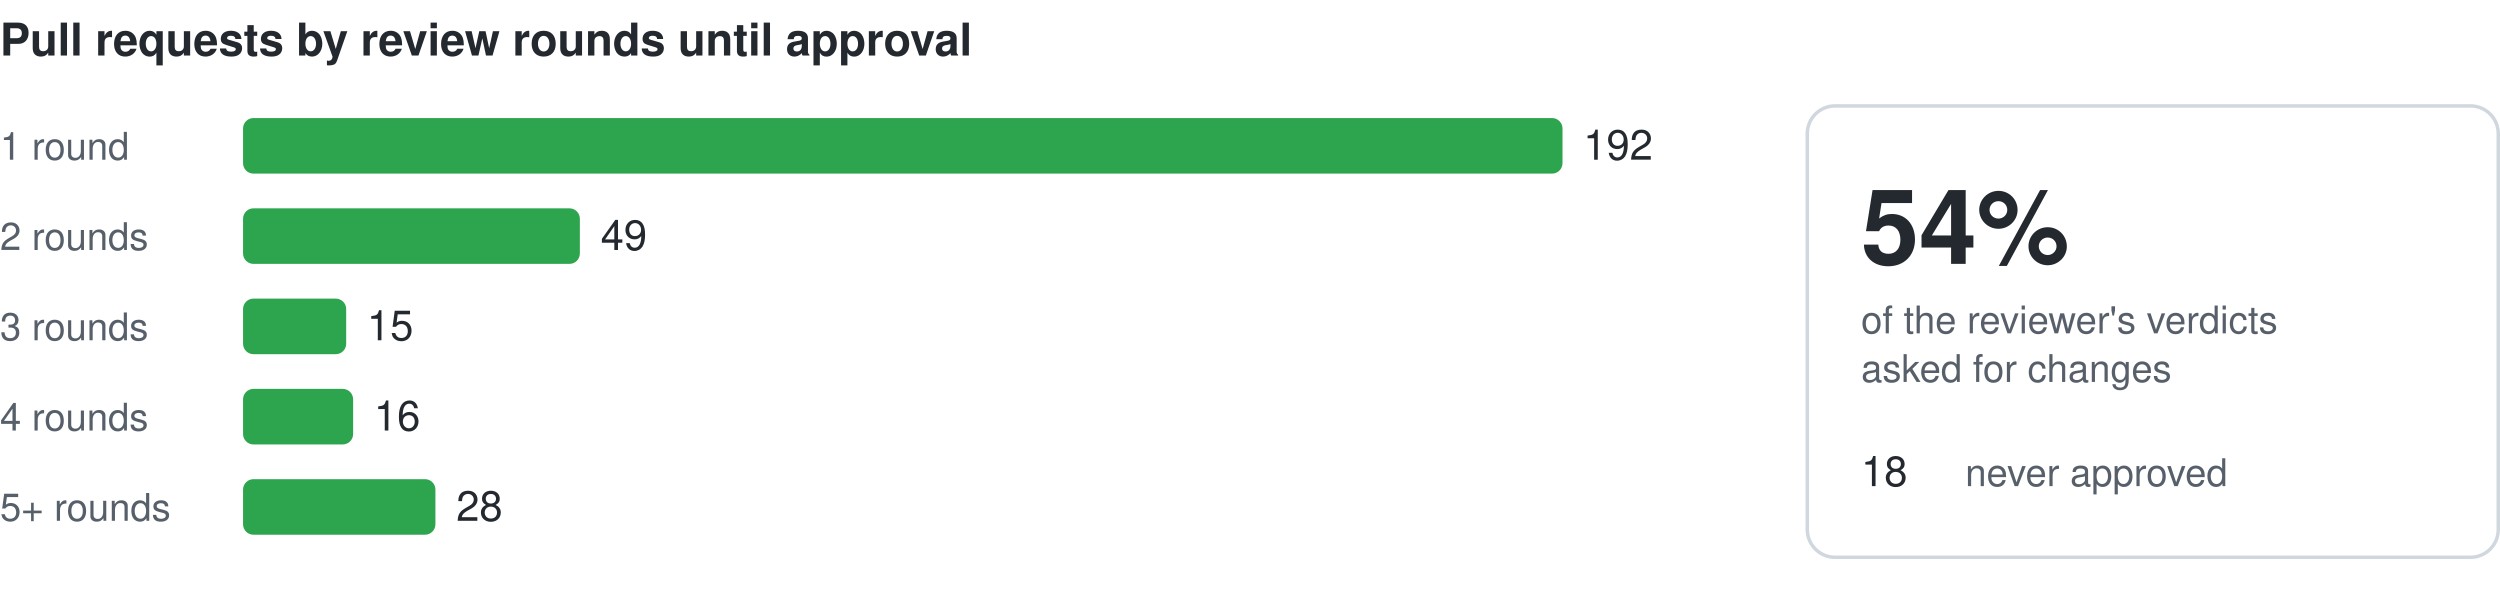
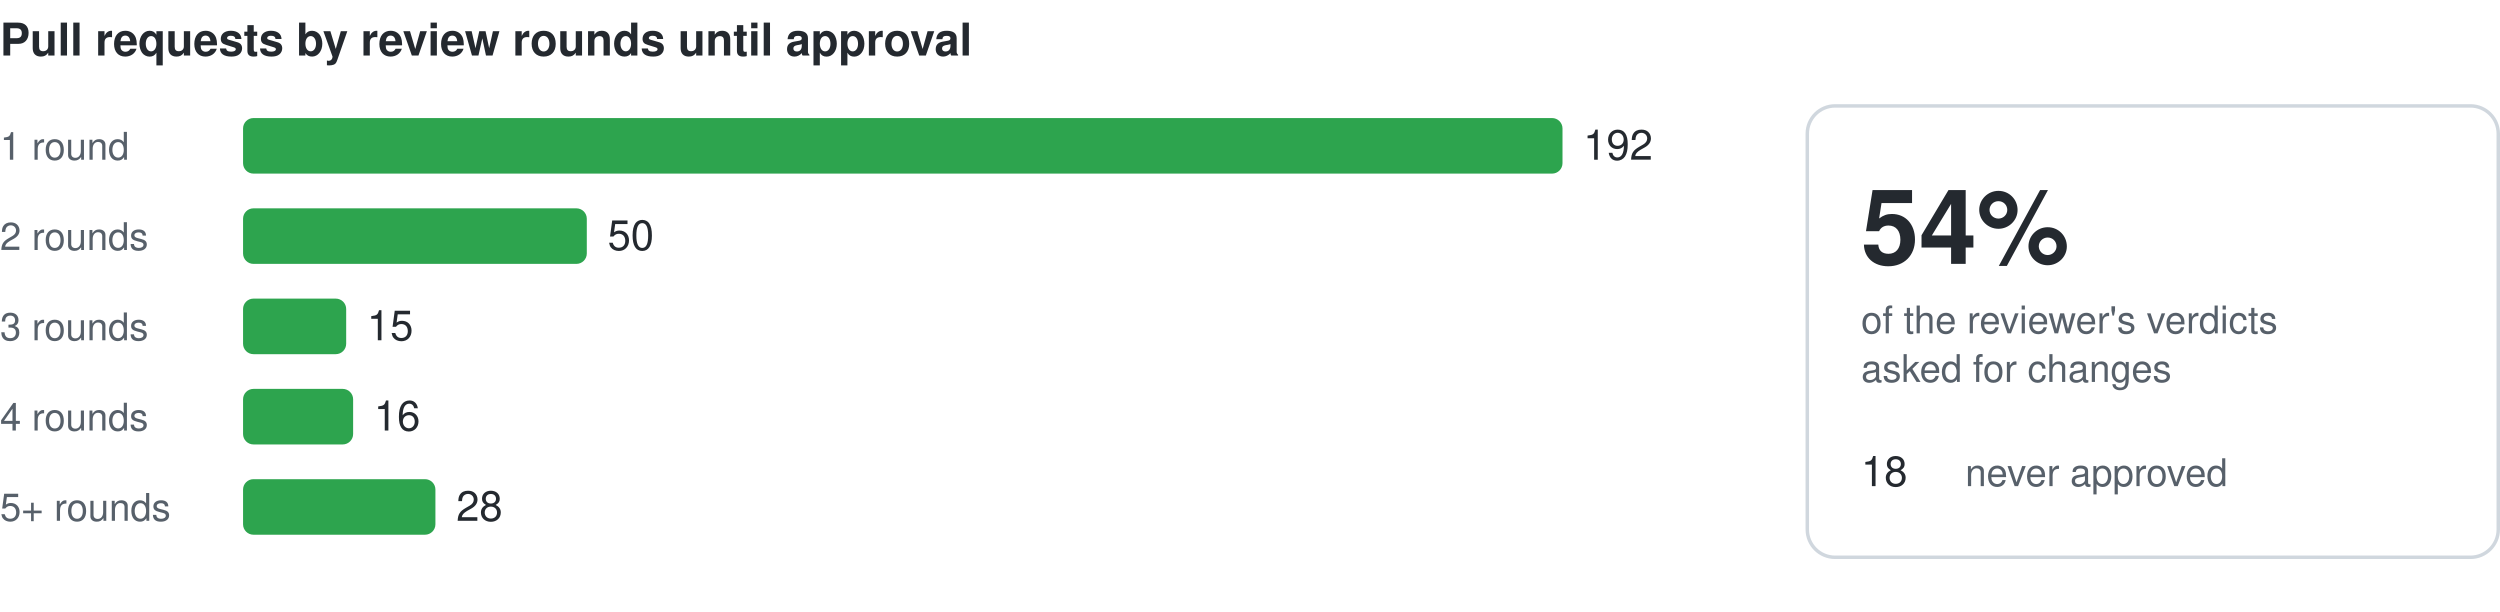
<svg xmlns="http://www.w3.org/2000/svg" width="720" height="176" viewBox="0 0 720 176" role="img" aria-label="Pull requests by review rounds until approval">
  <style>text{font:11px -apple-system,Segoe UI,Helvetica,Arial,sans-serif;fill:#57606a}.t{font-size:13px;font-weight:600;fill:#24292f}.v{font-size:12px;fill:#24292f}.b{fill:#2da44e}.big{font-size:30px;font-weight:600;fill:#24292f}.card{fill:none;stroke:#d0d7de}@media (prefers-color-scheme:dark){text{fill:#8b949e}.t{fill:#e6edf3}.v{fill:#e6edf3}.b{fill:#3fb950}.big{fill:#e6edf3}.card{stroke:#30363d}}</style>
  <text class="t" x="0" y="16">Pull requests by review rounds until approval</text>
  <g data-q="r1">
    <text x="0" y="46">1 round</text>
    <rect class="b" x="70" y="34" width="380.0" height="16" rx="3" />
    <text class="v" x="456.0" y="46">192</text>
  </g>
  <g data-q="r2">
    <text x="0" y="72">2 rounds</text>
-     <rect class="b" x="70" y="60" width="97.0" height="16" rx="3" />
-     <text class="v" x="173.0" y="72">49</text>
+     <rect class="b" x="70" y="60" width="99.0" height="16" rx="3" />
+     <text class="v" x="175.0" y="72">50</text>
  </g>
  <g data-q="r3">
    <text x="0" y="98">3 rounds</text>
    <rect class="b" x="70" y="86" width="29.7" height="16" rx="3" />
    <text class="v" x="105.7" y="98">15</text>
  </g>
  <g data-q="r4">
    <text x="0" y="124">4 rounds</text>
    <rect class="b" x="70" y="112" width="31.7" height="16" rx="3" />
    <text class="v" x="107.7" y="124">16</text>
  </g>
  <g data-q="r5plus">
    <text x="0" y="150">5+ rounds</text>
    <rect class="b" x="70" y="138" width="55.4" height="16" rx="3" />
    <text class="v" x="131.4" y="150">28</text>
  </g>
  <rect class="card" x="520.5" y="30.5" width="199" height="130" rx="8" />
  <g data-q="changes_pct">
    <text class="big" x="536" y="76">54%</text>
    <text x="536" y="96">of the reviewer's verdicts</text>
    <text x="536" y="110">asked for changes</text>
  </g>
  <g data-q="never">
    <text class="v" x="536" y="140">18</text>
    <text x="566" y="140">never approved</text>
  </g>
</svg>
